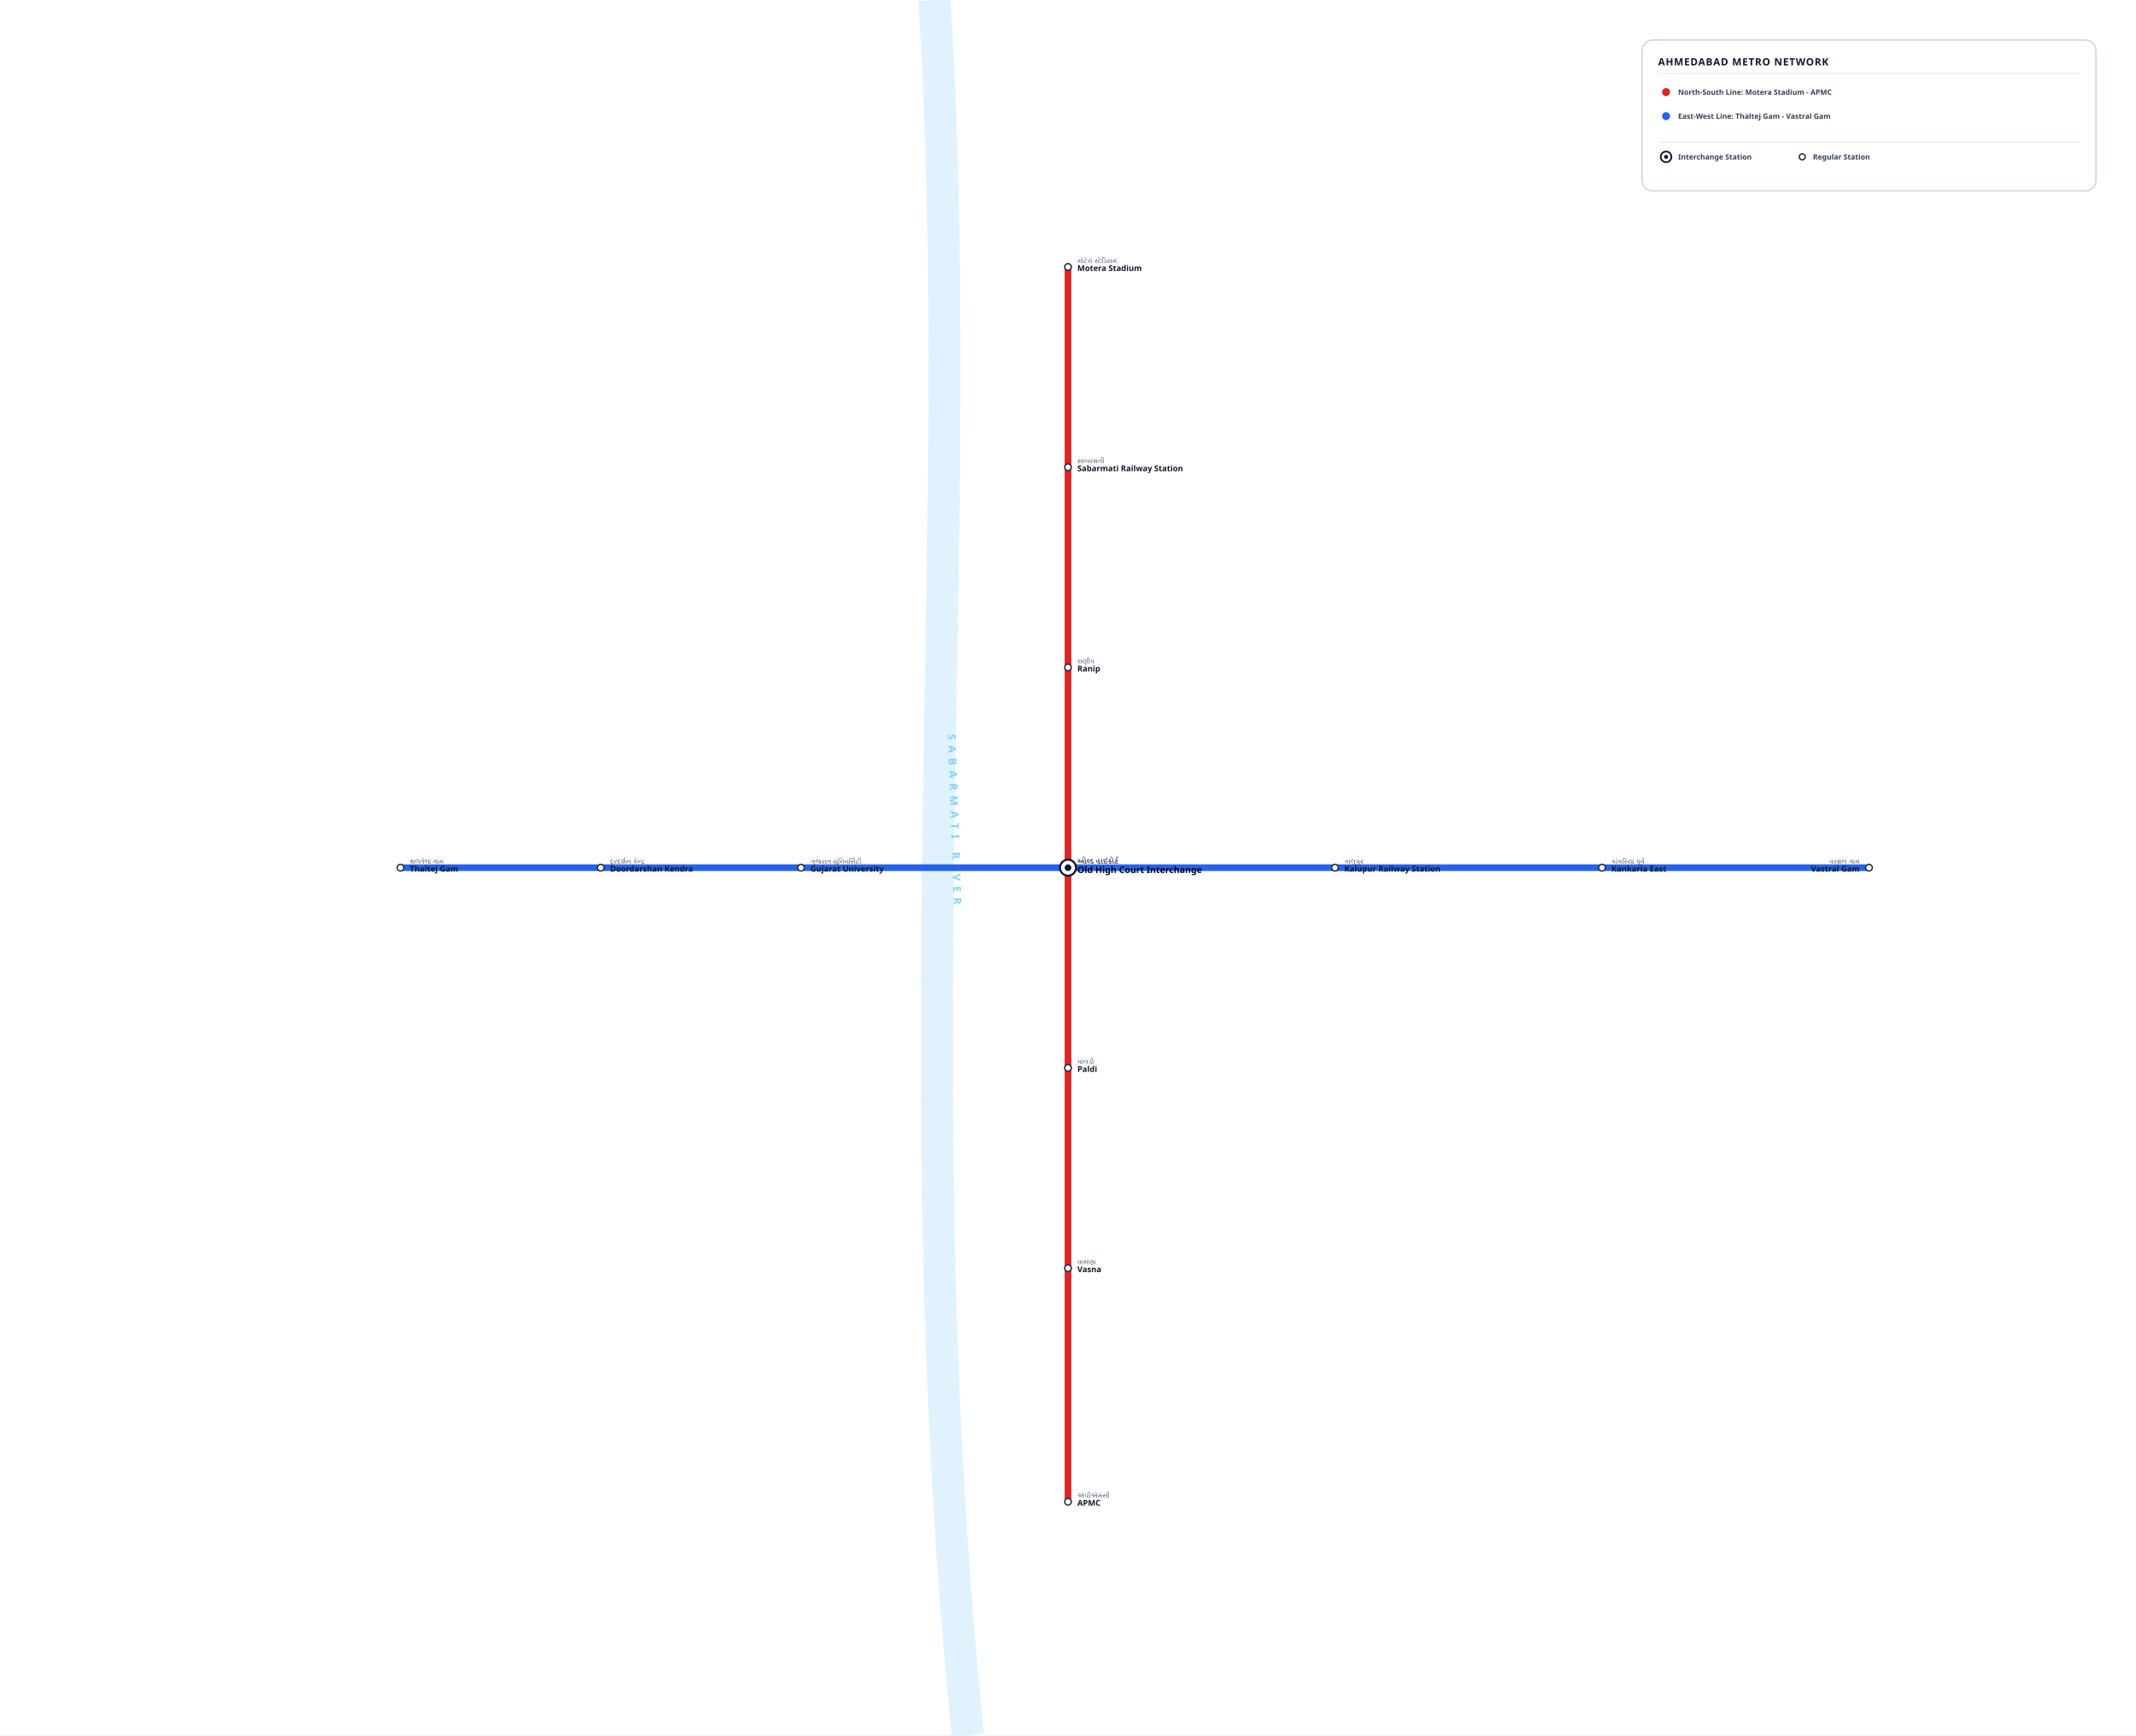
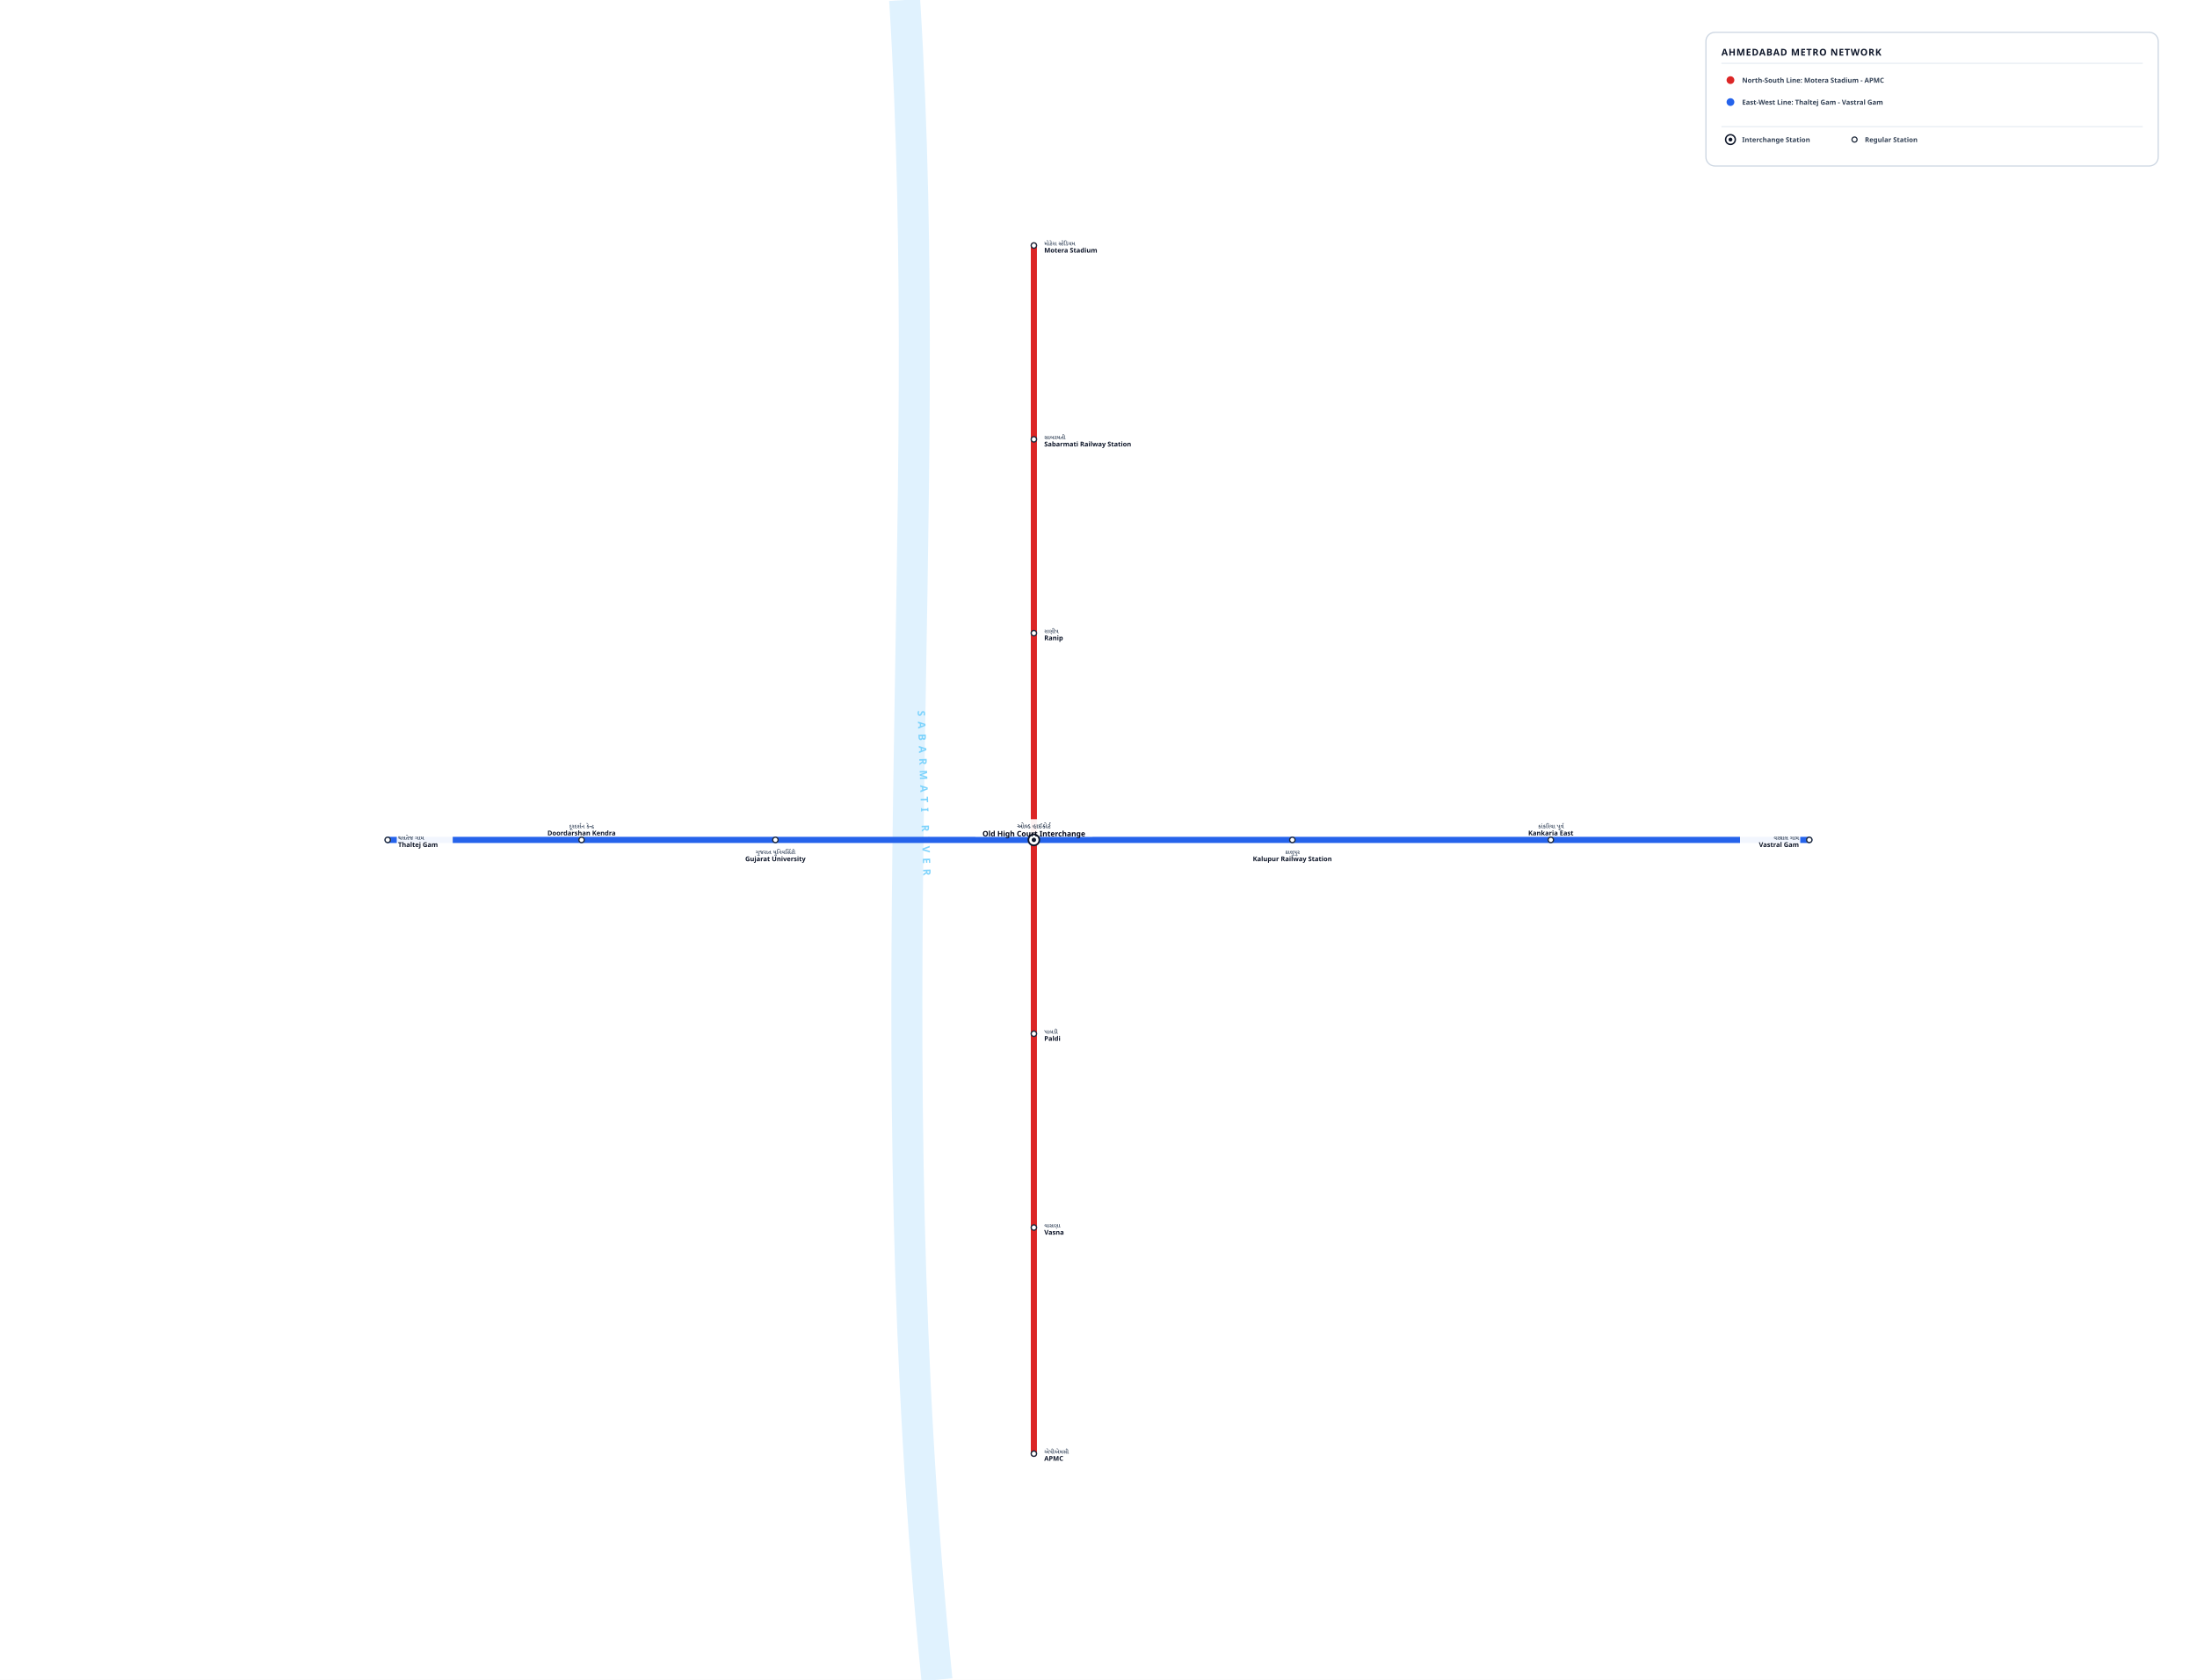
- <svg xmlns="http://www.w3.org/2000/svg" viewBox="0 0 3200 2600" width="100%" height="100%">
-   <rect width="3200" height="2600" fill="#FFFFFF" />
+ <svg xmlns="http://www.w3.org/2000/svg" viewBox="0 0 3400 2600" width="100%" height="100%">
+   <rect width="3400" height="2600" fill="#FFFFFF" />
  <path d="M 1400 0 C 1450 800, 1350 1600, 1450 2600" fill="none" stroke="#E0F2FE" stroke-width="48" />
  <text x="1420" y="1100" font-family="sans-serif" font-size="16" font-weight="800" fill="#7DD3FC" letter-spacing="8" transform="rotate(88 1420 1100)">SABARMATI RIVER</text>
  <g stroke-linecap="round" stroke-linejoin="round">
-     <path d="M 1600 400 L 1600 700 L 1600 1000 L 1600 1300 L 1600 1600 L 1600 1900 L 1600 2250" fill="none" stroke="#DC2626" stroke-width="10" />
-     <path d="M 600 1300 L 900 1300 L 1200 1300 L 1600 1300 L 2000 1300 L 2400 1300 L 2800 1300" fill="none" stroke="#2563EB" stroke-width="10" />
+     <path d="M 1600 380 L 1600 680 L 1600 980 L 1600 1300 L 1600 1600 L 1600 1900 L 1600 2250" fill="none" stroke="#DC2626" stroke-width="9.5" />
+     <path d="M 600 1300 L 900 1300 L 1200 1300 L 1600 1300 L 2000 1300 L 2400 1300 L 2800 1300" fill="none" stroke="#2563EB" stroke-width="9.5" />
  </g>
  <g id="stations-layer">
-     <circle cx="1600" cy="400" r="5" fill="#FFFFFF" stroke="#1E293B" stroke-width="2" />
-     <text x="1614" y="394" text-anchor="start" font-family="sans-serif" font-size="10" font-weight="500" fill="#475569">મોટેરા સ્ટેડિયમ</text>
-     <text x="1614" y="406" text-anchor="start" font-family="sans-serif" font-size="12" font-weight="bold" fill="#0F172A">Motera Stadium</text>
-     <circle cx="1600" cy="700" r="5" fill="#FFFFFF" stroke="#1E293B" stroke-width="2" />
-     <text x="1614" y="694" text-anchor="start" font-family="sans-serif" font-size="10" font-weight="500" fill="#475569">સાબરમતી</text>
-     <text x="1614" y="706" text-anchor="start" font-family="sans-serif" font-size="12" font-weight="bold" fill="#0F172A">Sabarmati Railway Station</text>
-     <circle cx="1600" cy="1000" r="5" fill="#FFFFFF" stroke="#1E293B" stroke-width="2" />
-     <text x="1614" y="994" text-anchor="start" font-family="sans-serif" font-size="10" font-weight="500" fill="#475569">રાણીપ</text>
-     <text x="1614" y="1006" text-anchor="start" font-family="sans-serif" font-size="12" font-weight="bold" fill="#0F172A">Ranip</text>
-     <circle cx="1600" cy="1300" r="12" fill="#FFFFFF" stroke="#0F172A" stroke-width="3" />
-     <circle cx="1600" cy="1300" r="5" fill="#0F172A" />
-     <text x="1614" y="1294" text-anchor="start" font-family="sans-serif" font-size="11.5" font-weight="600" fill="#334155">ઓલ્ડ હાઈકોર્ટ</text>
-     <text x="1614" y="1308" text-anchor="start" font-family="sans-serif" font-size="13.5" font-weight="bold" fill="#020617">Old High Court Interchange</text>
-     <circle cx="1600" cy="1600" r="5" fill="#FFFFFF" stroke="#1E293B" stroke-width="2" />
-     <text x="1614" y="1594" text-anchor="start" font-family="sans-serif" font-size="10" font-weight="500" fill="#475569">પાલડી</text>
-     <text x="1614" y="1606" text-anchor="start" font-family="sans-serif" font-size="12" font-weight="bold" fill="#0F172A">Paldi</text>
-     <circle cx="1600" cy="1900" r="5" fill="#FFFFFF" stroke="#1E293B" stroke-width="2" />
-     <text x="1614" y="1894" text-anchor="start" font-family="sans-serif" font-size="10" font-weight="500" fill="#475569">વાસણા</text>
-     <text x="1614" y="1906" text-anchor="start" font-family="sans-serif" font-size="12" font-weight="bold" fill="#0F172A">Vasna</text>
-     <circle cx="1600" cy="2250" r="5" fill="#FFFFFF" stroke="#1E293B" stroke-width="2" />
-     <text x="1614" y="2244" text-anchor="start" font-family="sans-serif" font-size="10" font-weight="500" fill="#475569">એપીએમસી</text>
-     <text x="1614" y="2256" text-anchor="start" font-family="sans-serif" font-size="12" font-weight="bold" fill="#0F172A">APMC</text>
-     <circle cx="600" cy="1300" r="5" fill="#FFFFFF" stroke="#1E293B" stroke-width="2" />
-     <text x="614" y="1294" text-anchor="start" font-family="sans-serif" font-size="10" font-weight="500" fill="#475569">થલતેજ ગામ</text>
-     <text x="614" y="1306" text-anchor="start" font-family="sans-serif" font-size="12" font-weight="bold" fill="#0F172A">Thaltej Gam</text>
-     <circle cx="900" cy="1300" r="5" fill="#FFFFFF" stroke="#1E293B" stroke-width="2" />
-     <text x="914" y="1294" text-anchor="start" font-family="sans-serif" font-size="10" font-weight="500" fill="#475569">દૂરદર્શન કેન્દ્ર</text>
-     <text x="914" y="1306" text-anchor="start" font-family="sans-serif" font-size="12" font-weight="bold" fill="#0F172A">Doordarshan Kendra</text>
-     <circle cx="1200" cy="1300" r="5" fill="#FFFFFF" stroke="#1E293B" stroke-width="2" />
-     <text x="1214" y="1294" text-anchor="start" font-family="sans-serif" font-size="10" font-weight="500" fill="#475569">ગુજરાત યુનિવર્સિટી</text>
-     <text x="1214" y="1306" text-anchor="start" font-family="sans-serif" font-size="12" font-weight="bold" fill="#0F172A">Gujarat University</text>
-     <circle cx="2000" cy="1300" r="5" fill="#FFFFFF" stroke="#1E293B" stroke-width="2" />
-     <text x="2014" y="1294" text-anchor="start" font-family="sans-serif" font-size="10" font-weight="500" fill="#475569">કાલુપુર</text>
-     <text x="2014" y="1306" text-anchor="start" font-family="sans-serif" font-size="12" font-weight="bold" fill="#0F172A">Kalupur Railway Station</text>
-     <circle cx="2400" cy="1300" r="5" fill="#FFFFFF" stroke="#1E293B" stroke-width="2" />
-     <text x="2414" y="1294" text-anchor="start" font-family="sans-serif" font-size="10" font-weight="500" fill="#475569">કાંકરિયા પૂર્વ</text>
-     <text x="2414" y="1306" text-anchor="start" font-family="sans-serif" font-size="12" font-weight="bold" fill="#0F172A">Kankaria East</text>
-     <circle cx="2800" cy="1300" r="5" fill="#FFFFFF" stroke="#1E293B" stroke-width="2" />
-     <text x="2786" y="1294" text-anchor="end" font-family="sans-serif" font-size="10" font-weight="500" fill="#475569">વસ્ત્રાલ ગામ</text>
-     <text x="2786" y="1306" text-anchor="end" font-family="sans-serif" font-size="12" font-weight="bold" fill="#0F172A">Vastral Gam</text>
+     <rect x="1614.0" y="366.0" width="113.0" height="24.0" rx="3" ry="3" fill="#FFFFFF" fill-opacity="0.94" />
+     <circle cx="1600" cy="380" r="4.2" fill="#FFFFFF" stroke="#1E293B" stroke-width="2" />
+     <g>
+       <text x="1616.0" y="380.0" text-anchor="start" font-family="sans-serif" font-size="8.8" font-weight="600" fill="#475569">મોટેરા સ્ટેડિયમ</text>
+       <text x="1616.0" y="391.0" text-anchor="start" font-family="sans-serif" font-size="10.2" font-weight="bold" fill="#0F172A">Motera Stadium</text>
+     </g>
+     <rect x="1614.0" y="666.0" width="179.0" height="24.0" rx="3" ry="3" fill="#FFFFFF" fill-opacity="0.94" />
+     <circle cx="1600" cy="680" r="4.2" fill="#FFFFFF" stroke="#1E293B" stroke-width="2" />
+     <g>
+       <text x="1616.0" y="680.0" text-anchor="start" font-family="sans-serif" font-size="8.8" font-weight="600" fill="#475569">સાબરમતી</text>
+       <text x="1616.0" y="691.0" text-anchor="start" font-family="sans-serif" font-size="10.2" font-weight="bold" fill="#0F172A">Sabarmati Railway Station</text>
+     </g>
+     <rect x="1614.0" y="966.0" width="75.0" height="24.0" rx="3" ry="3" fill="#FFFFFF" fill-opacity="0.94" />
+     <circle cx="1600" cy="980" r="4.2" fill="#FFFFFF" stroke="#1E293B" stroke-width="2" />
+     <g>
+       <text x="1616.0" y="980.0" text-anchor="start" font-family="sans-serif" font-size="8.8" font-weight="600" fill="#475569">રાણીપ</text>
+       <text x="1616.0" y="991.0" text-anchor="start" font-family="sans-serif" font-size="10.2" font-weight="bold" fill="#0F172A">Ranip</text>
+     </g>
+     <rect x="614.0" y="1286.0" width="86.6" height="24.0" rx="3" ry="3" fill="#FFFFFF" fill-opacity="0.94" />
+     <circle cx="600" cy="1300" r="4.2" fill="#FFFFFF" stroke="#1E293B" stroke-width="2" />
+     <g>
+       <text x="616.0" y="1300.0" text-anchor="start" font-family="sans-serif" font-size="8.8" font-weight="600" fill="#475569">થલતેજ ગામ</text>
+       <text x="616.0" y="1311.0" text-anchor="start" font-family="sans-serif" font-size="10.2" font-weight="bold" fill="#0F172A">Thaltej Gam</text>
+     </g>
+     <rect x="833.6" y="1268.0" width="132.8" height="24.0" rx="3" ry="3" fill="#FFFFFF" fill-opacity="0.94" />
+     <circle cx="900" cy="1300" r="4.2" fill="#FFFFFF" stroke="#1E293B" stroke-width="2" />
+     <g>
+       <text x="900.0" y="1282.0" text-anchor="middle" font-family="sans-serif" font-size="8.8" font-weight="600" fill="#475569">દૂરદર્શન કેન્દ્ર</text>
+       <text x="900.0" y="1293.0" text-anchor="middle" font-family="sans-serif" font-size="10.2" font-weight="bold" fill="#0F172A">Doordarshan Kendra</text>
+     </g>
+     <rect x="1133.6" y="1308.0" width="132.8" height="24.0" rx="3" ry="3" fill="#FFFFFF" fill-opacity="0.94" />
+     <circle cx="1200" cy="1300" r="4.2" fill="#FFFFFF" stroke="#1E293B" stroke-width="2" />
+     <g>
+       <text x="1200.0" y="1322.0" text-anchor="middle" font-family="sans-serif" font-size="8.8" font-weight="600" fill="#475569">ગુજરાત યુનિવર્સિટી</text>
+       <text x="1200.0" y="1333.0" text-anchor="middle" font-family="sans-serif" font-size="10.2" font-weight="bold" fill="#0F172A">Gujarat University</text>
+     </g>
+     <rect x="1507.2" y="1268.0" width="185.6" height="27.0" rx="3" ry="3" fill="#FFFFFF" fill-opacity="0.94" />
+     <circle cx="1600" cy="1300" r="8.5" fill="#FFFFFF" stroke="#0F172A" stroke-width="2.6" />
+     <circle cx="1600" cy="1300" r="3.4" fill="#0F172A" />
+     <g>
+       <text x="1600.0" y="1282.0" text-anchor="middle" font-family="sans-serif" font-size="9.8" font-weight="bold" fill="#334155">ઓલ્ડ હાઈકોર્ટ</text>
+       <text x="1600.0" y="1294.5" text-anchor="middle" font-family="sans-serif" font-size="11.5" font-weight="900" fill="#020617">Old High Court Interchange</text>
+     </g>
+     <rect x="1917.1" y="1308.0" width="165.8" height="24.0" rx="3" ry="3" fill="#FFFFFF" fill-opacity="0.94" />
+     <circle cx="2000" cy="1300" r="4.2" fill="#FFFFFF" stroke="#1E293B" stroke-width="2" />
+     <g>
+       <text x="2000.0" y="1322.0" text-anchor="middle" font-family="sans-serif" font-size="8.8" font-weight="600" fill="#475569">કાલુપુર</text>
+       <text x="2000.0" y="1333.0" text-anchor="middle" font-family="sans-serif" font-size="10.2" font-weight="bold" fill="#0F172A">Kalupur Railway Station</text>
+     </g>
+     <rect x="2346.8" y="1268.0" width="106.4" height="24.0" rx="3" ry="3" fill="#FFFFFF" fill-opacity="0.94" />
+     <circle cx="2400" cy="1300" r="4.2" fill="#FFFFFF" stroke="#1E293B" stroke-width="2" />
+     <g>
+       <text x="2400.0" y="1282.0" text-anchor="middle" font-family="sans-serif" font-size="8.8" font-weight="600" fill="#475569">કાંકરિયા પૂર્વ</text>
+       <text x="2400.0" y="1293.0" text-anchor="middle" font-family="sans-serif" font-size="10.2" font-weight="bold" fill="#0F172A">Kankaria East</text>
+     </g>
+     <rect x="2692.8" y="1286.0" width="93.2" height="24.0" rx="3" ry="3" fill="#FFFFFF" fill-opacity="0.94" />
+     <circle cx="2800" cy="1300" r="4.2" fill="#FFFFFF" stroke="#1E293B" stroke-width="2" />
+     <g>
+       <text x="2784.0" y="1300.0" text-anchor="end" font-family="sans-serif" font-size="8.8" font-weight="600" fill="#475569">વસ્ત્રાલ ગામ</text>
+       <text x="2784.0" y="1311.0" text-anchor="end" font-family="sans-serif" font-size="10.2" font-weight="bold" fill="#0F172A">Vastral Gam</text>
+     </g>
+     <rect x="1614.0" y="1586.0" width="75.0" height="24.0" rx="3" ry="3" fill="#FFFFFF" fill-opacity="0.94" />
+     <circle cx="1600" cy="1600" r="4.2" fill="#FFFFFF" stroke="#1E293B" stroke-width="2" />
+     <g>
+       <text x="1616.0" y="1600.0" text-anchor="start" font-family="sans-serif" font-size="8.8" font-weight="600" fill="#475569">પાલડી</text>
+       <text x="1616.0" y="1611.0" text-anchor="start" font-family="sans-serif" font-size="10.2" font-weight="bold" fill="#0F172A">Paldi</text>
+     </g>
+     <rect x="1614.0" y="1886.0" width="75.0" height="24.0" rx="3" ry="3" fill="#FFFFFF" fill-opacity="0.94" />
+     <circle cx="1600" cy="1900" r="4.2" fill="#FFFFFF" stroke="#1E293B" stroke-width="2" />
+     <g>
+       <text x="1616.0" y="1900.0" text-anchor="start" font-family="sans-serif" font-size="8.8" font-weight="600" fill="#475569">વાસણા</text>
+       <text x="1616.0" y="1911.0" text-anchor="start" font-family="sans-serif" font-size="10.2" font-weight="bold" fill="#0F172A">Vasna</text>
+     </g>
+     <rect x="1614.0" y="2236.0" width="75.0" height="24.0" rx="3" ry="3" fill="#FFFFFF" fill-opacity="0.94" />
+     <circle cx="1600" cy="2250" r="4.2" fill="#FFFFFF" stroke="#1E293B" stroke-width="2" />
+     <g>
+       <text x="1616.0" y="2250.0" text-anchor="start" font-family="sans-serif" font-size="8.8" font-weight="600" fill="#475569">એપીએમસી</text>
+       <text x="1616.0" y="2261.0" text-anchor="start" font-family="sans-serif" font-size="10.2" font-weight="bold" fill="#0F172A">APMC</text>
+     </g>
  </g>
-   <g transform="translate(2460, 60)">
-     <rect width="680" height="226" rx="16" ry="16" fill="#FFFFFF" stroke="#CBD5E1" stroke-width="2" />
-     <text x="24" y="38" font-family="sans-serif" font-size="15" font-weight="bold" fill="#0F172A" letter-spacing="1">AHMEDABAD METRO NETWORK</text>
-     <line x1="24" y1="50" x2="656" y2="50" stroke="#E2E8F0" stroke-width="1.5" />
-     <circle cx="36" cy="78" r="6" fill="#DC2626" />
-     <text x="54" y="82" font-family="sans-serif" font-size="11" font-weight="600" fill="#334155">North-South Line: Motera Stadium - APMC</text>
-     <circle cx="36" cy="114" r="6" fill="#2563EB" />
-     <text x="54" y="118" font-family="sans-serif" font-size="11" font-weight="600" fill="#334155">East-West Line: Thaltej Gam - Vastral Gam</text>
-     <line x1="24" y1="153" x2="656" y2="153" stroke="#E2E8F0" stroke-width="1.5" />
-     <circle cx="36" cy="175" r="8" fill="#FFFFFF" stroke="#0F172A" stroke-width="2.5" />
-     <circle cx="36" cy="175" r="3" fill="#0F172A" />
-     <text x="54" y="179" font-family="sans-serif" font-size="11" font-weight="600" fill="#334155">Interchange Station</text>
-     <circle cx="240" cy="175" r="4.5" fill="#FFFFFF" stroke="#1E293B" stroke-width="2" />
-     <text x="256" y="179" font-family="sans-serif" font-size="11" font-weight="600" fill="#334155">Regular Station</text>
+   <g transform="translate(2640, 50)">
+     <rect width="700" height="207" rx="14" ry="14" fill="#FFFFFF" stroke="#CBD5E1" stroke-width="1.8" />
+     <text x="24" y="36" font-family="sans-serif" font-size="14.5" font-weight="bold" fill="#0F172A" letter-spacing="1">AHMEDABAD METRO NETWORK</text>
+     <line x1="24" y1="48" x2="676" y2="48" stroke="#E2E8F0" stroke-width="1.5" />
+     <circle cx="38" cy="74" r="6" fill="#DC2626" />
+     <text x="56" y="78" font-family="sans-serif" font-size="10.5" font-weight="600" fill="#334155">North-South Line: Motera Stadium - APMC</text>
+     <circle cx="38" cy="108" r="6" fill="#2563EB" />
+     <text x="56" y="112" font-family="sans-serif" font-size="10.5" font-weight="600" fill="#334155">East-West Line: Thaltej Gam - Vastral Gam</text>
+     <line x1="24" y1="146" x2="676" y2="146" stroke="#E2E8F0" stroke-width="1.5" />
+     <circle cx="38" cy="166" r="7.5" fill="#FFFFFF" stroke="#0F172A" stroke-width="2.2" />
+     <circle cx="38" cy="166" r="3" fill="#0F172A" />
+     <text x="56" y="170" font-family="sans-serif" font-size="10.5" font-weight="600" fill="#334155">Interchange Station</text>
+     <circle cx="230" cy="166" r="4" fill="#FFFFFF" stroke="#1E293B" stroke-width="1.8" />
+     <text x="246" y="170" font-family="sans-serif" font-size="10.5" font-weight="600" fill="#334155">Regular Station</text>
  </g>
</svg>
